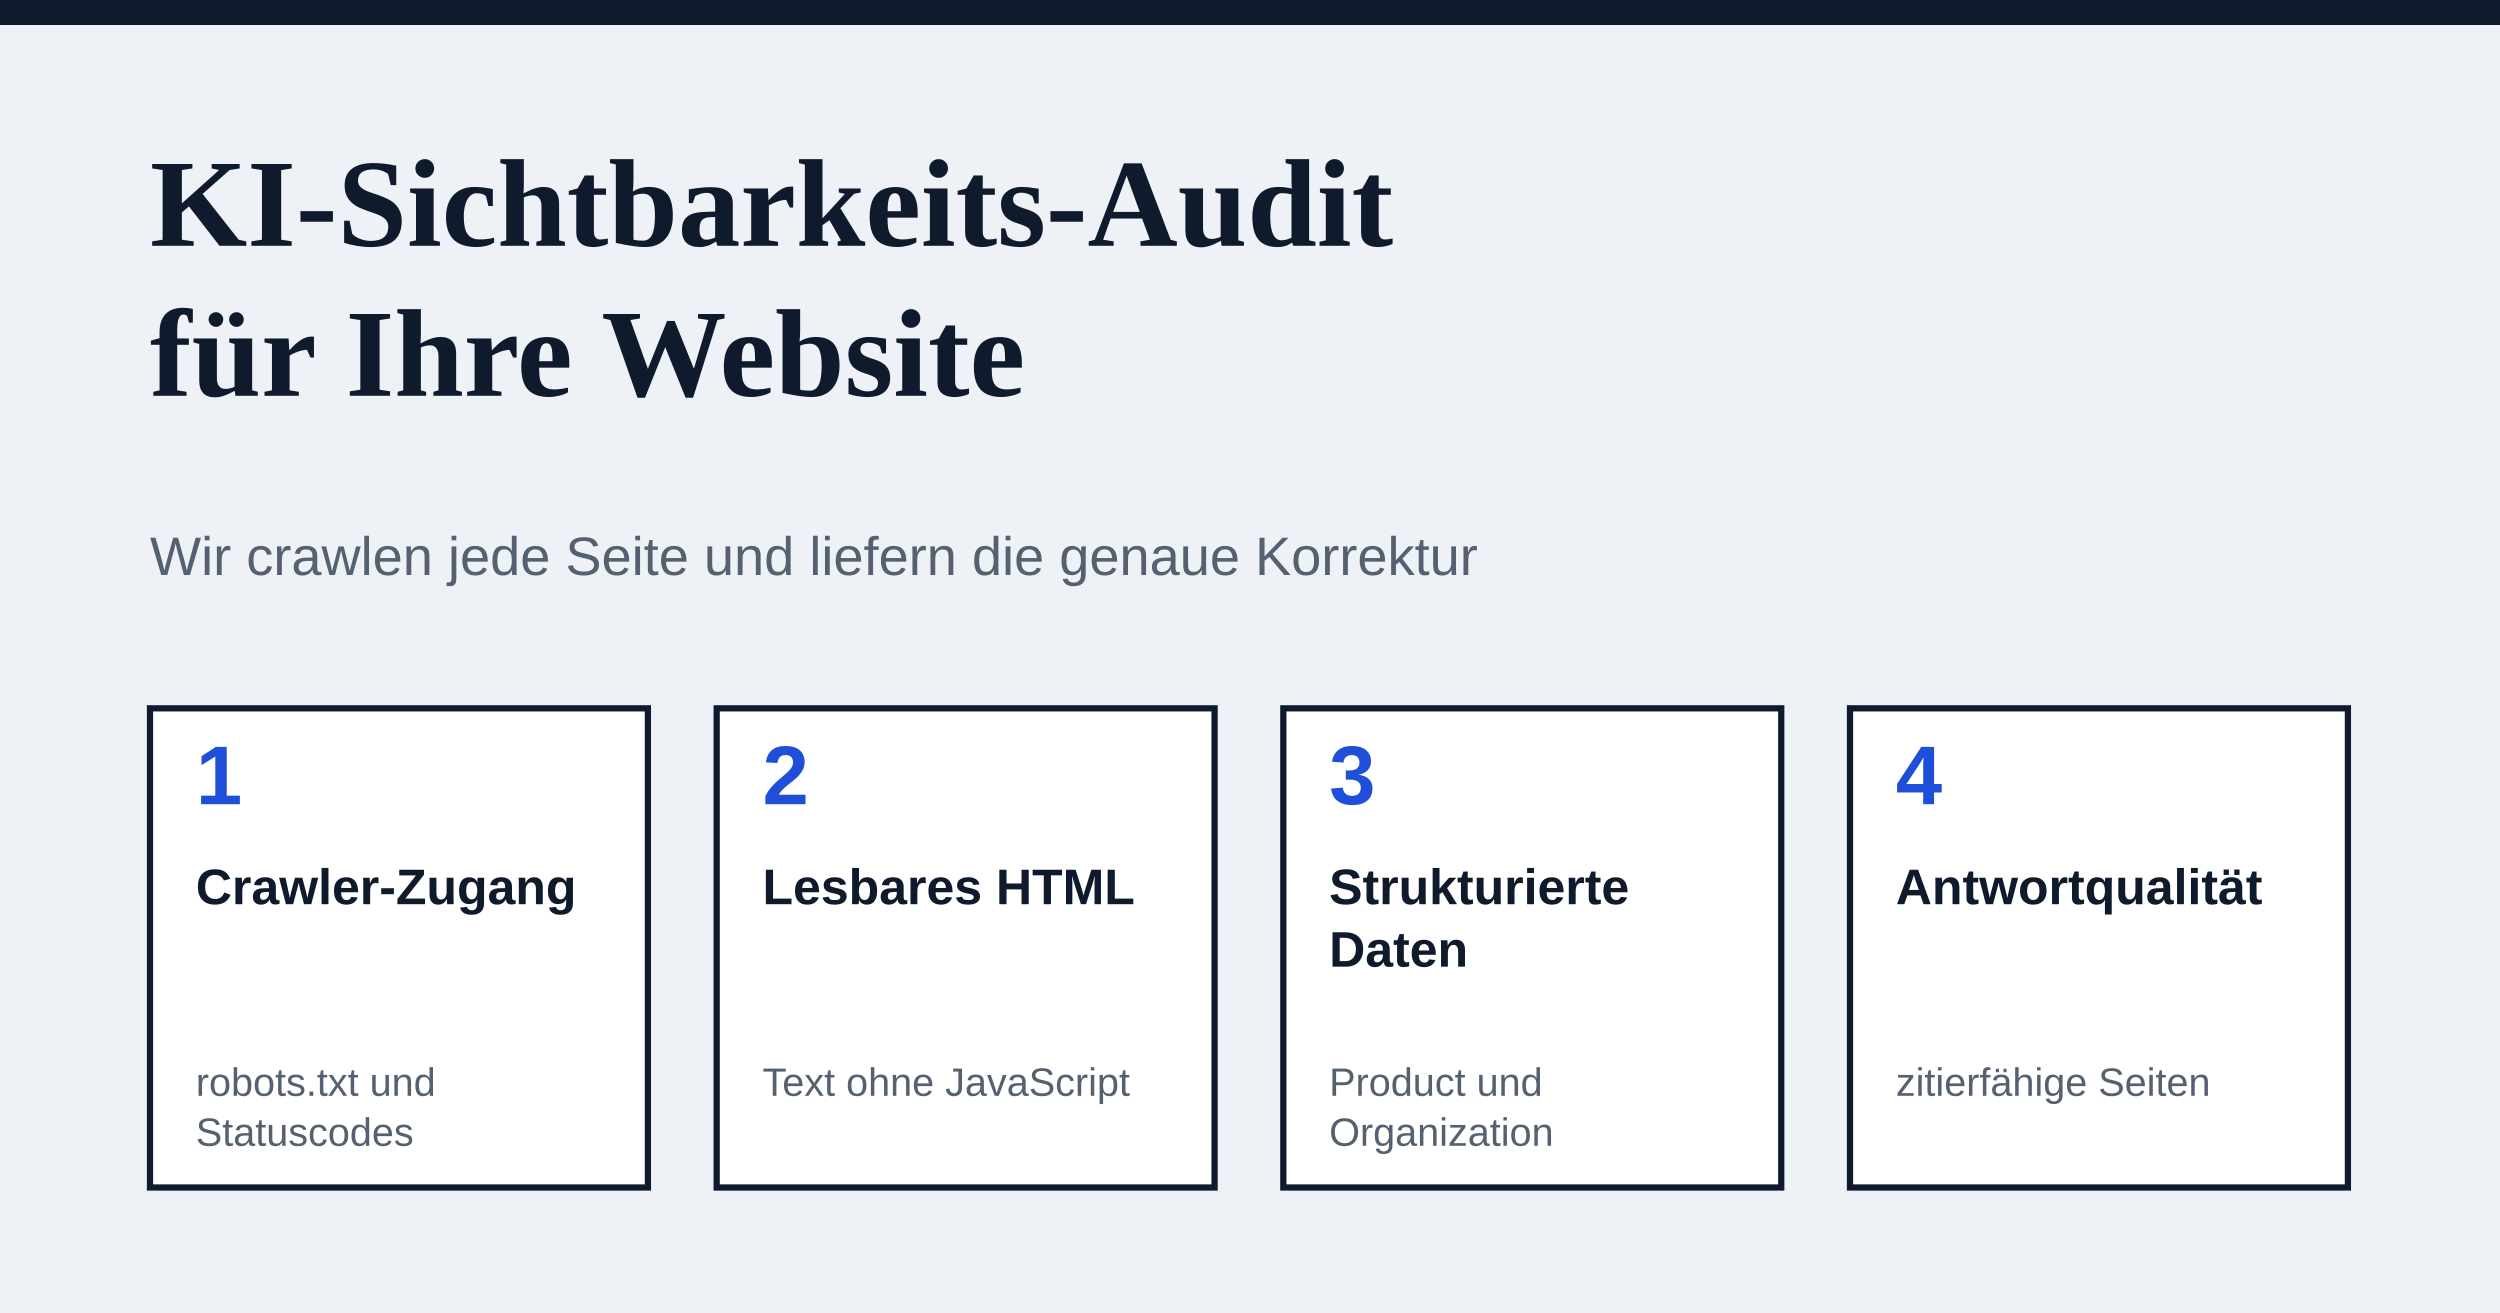
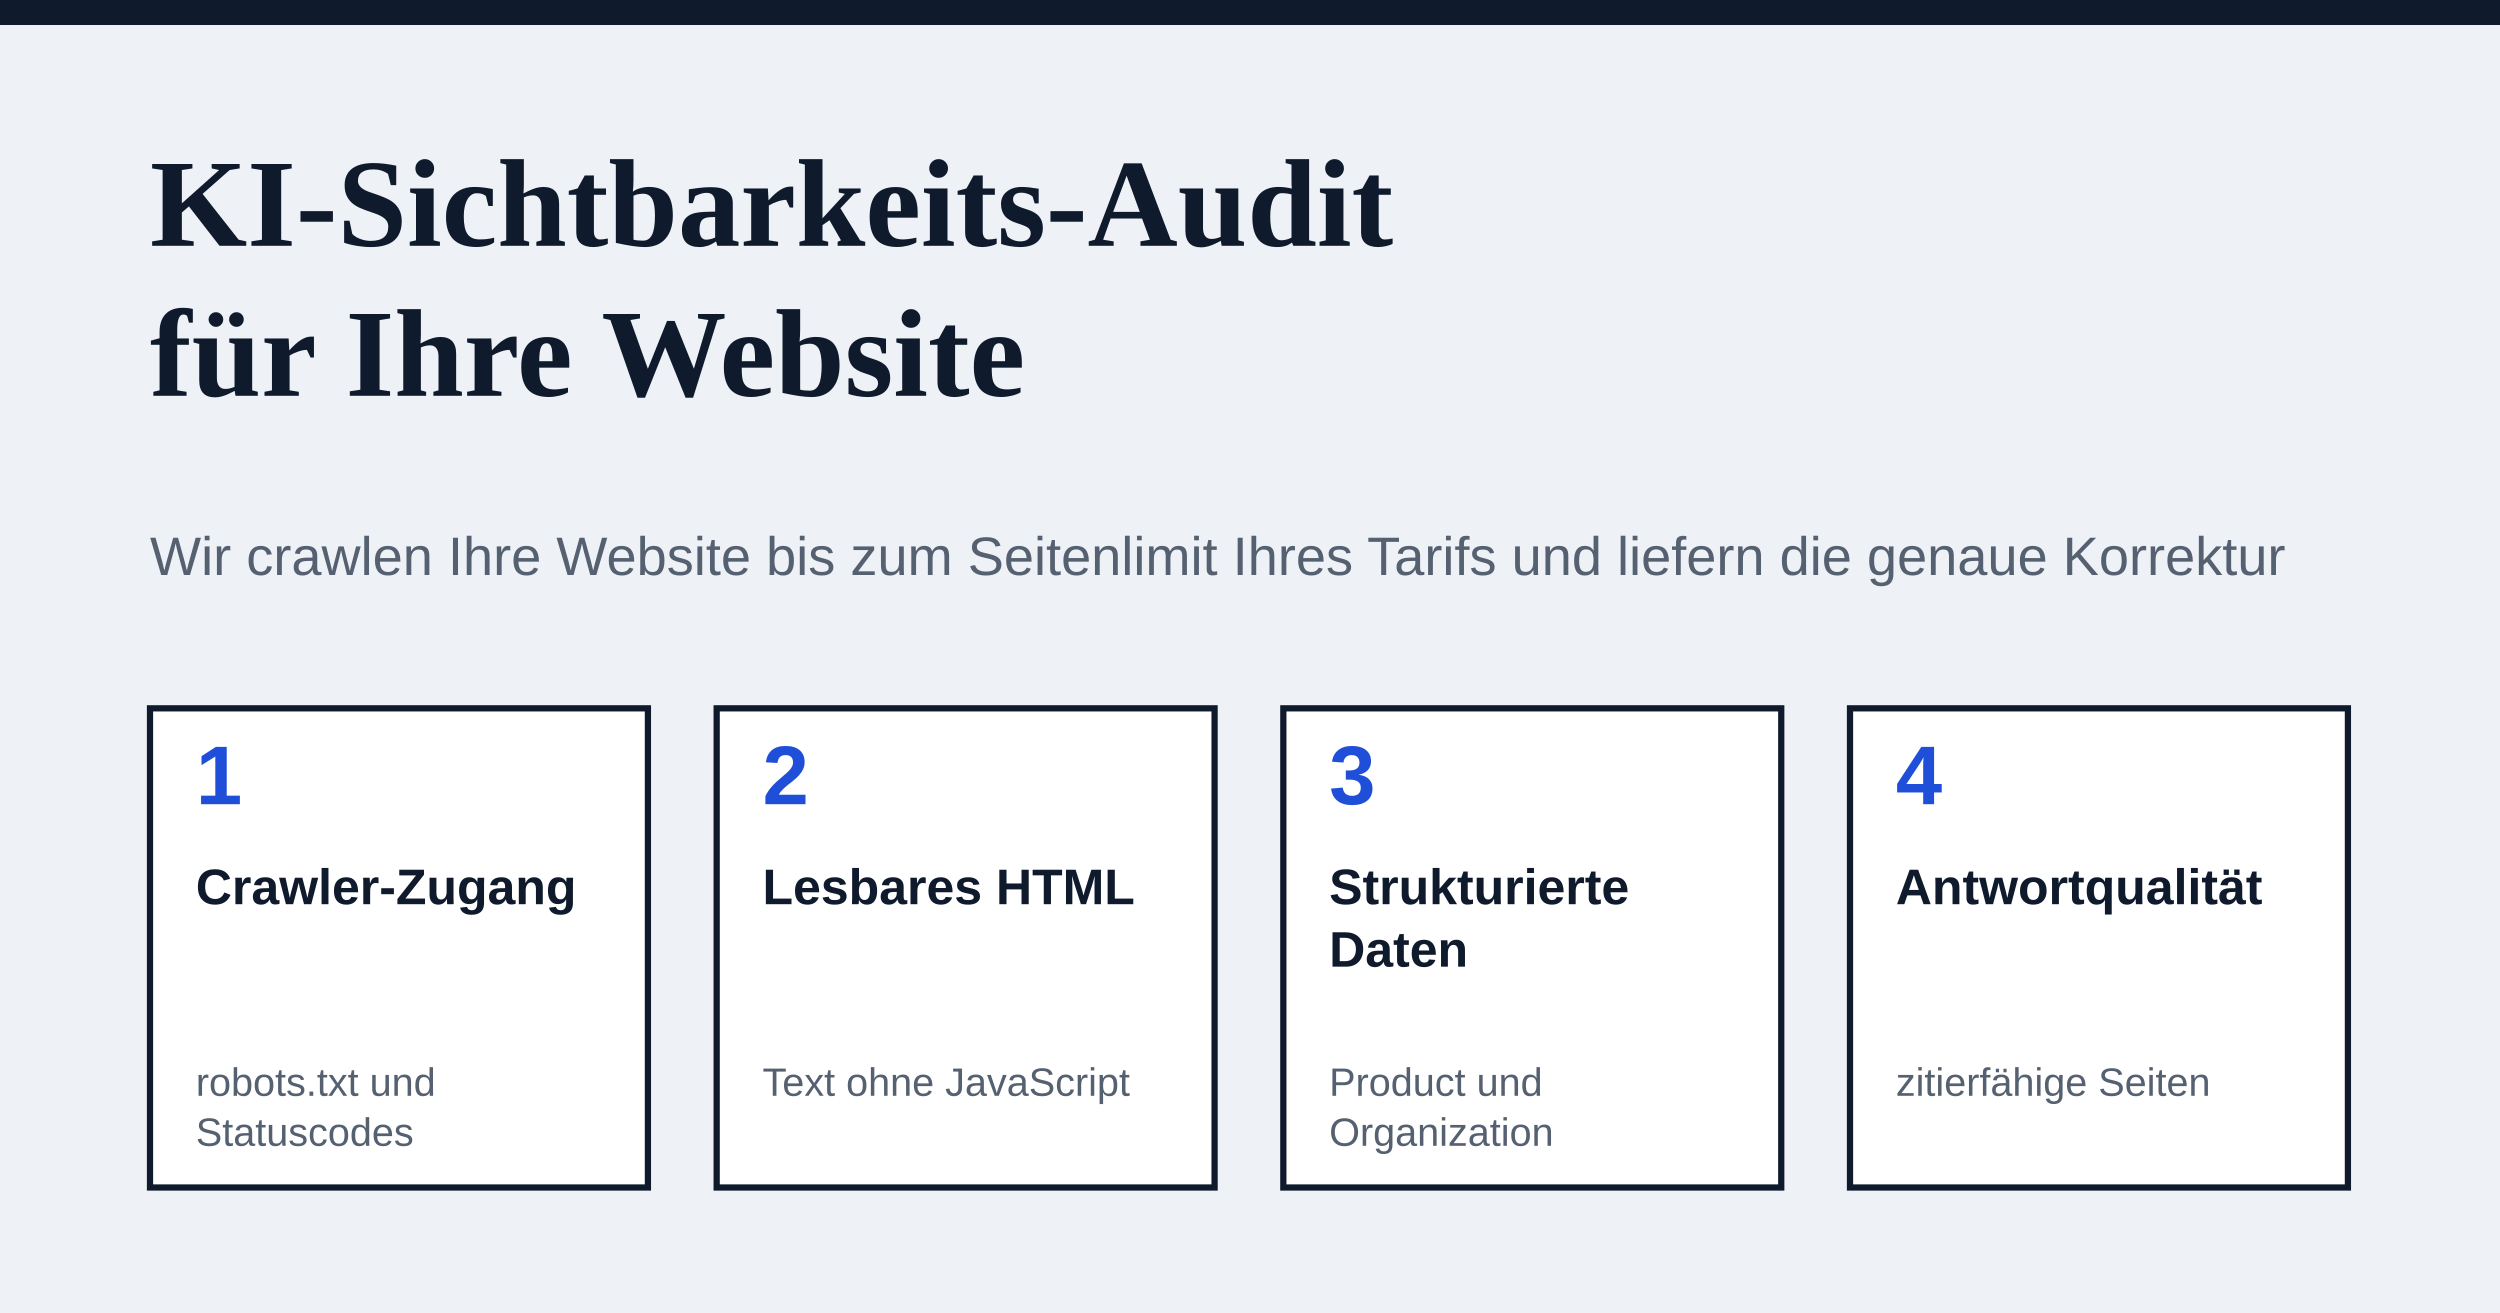
<svg xmlns="http://www.w3.org/2000/svg" viewBox="0 0 1200 630" width="1200" height="630" role="img" aria-labelledby="t d">
  <rect width="1200" height="630" fill="#EEF2F7" />
  <rect width="1200" height="12" fill="#0F1B2D" />
  <text x="72" y="118" font-family="Georgia,'Times New Roman',serif" font-size="60" font-weight="600" fill="#0F1B2D">KI-Sichtbarkeits-Audit</text>
  <text x="72" y="190" font-family="Georgia,'Times New Roman',serif" font-size="60" font-weight="600" fill="#0F1B2D">für Ihre Website</text>
-   <text x="72" y="276" font-family="system-ui,Arial,sans-serif" font-size="26" fill="#556070">Wir crawlen jede Seite und liefern die genaue Korrektur</text>
+   <text x="72" y="276" font-family="system-ui,Arial,sans-serif" font-size="26" fill="#556070">Wir crawlen Ihre Website bis zum Seitenlimit Ihres Tarifs und liefern die genaue Korrektur</text>
  <g font-family="system-ui,Arial,sans-serif" fill="#0F1B2D">
    <rect x="72" y="340" width="239" height="230" fill="#fff" stroke="#0F1B2D" stroke-width="3" />
    <text x="94" y="386" font-size="40" font-weight="600" fill="#1F4FD8">1</text>
    <text x="94" y="434" font-size="24" font-weight="600">Crawler-Zugang</text>
    <text x="94" y="526" font-size="19" fill="#556070">robots.txt und</text>
    <text x="94" y="550" font-size="19" fill="#556070">Statuscodes</text>
    <rect x="344" y="340" width="239" height="230" fill="#fff" stroke="#0F1B2D" stroke-width="3" />
    <text x="366" y="386" font-size="40" font-weight="600" fill="#1F4FD8">2</text>
    <text x="366" y="434" font-size="24" font-weight="600">Lesbares HTML</text>
    <text x="366" y="526" font-size="19" fill="#556070">Text ohne JavaScript</text>
    <rect x="616" y="340" width="239" height="230" fill="#fff" stroke="#0F1B2D" stroke-width="3" />
    <text x="638" y="386" font-size="40" font-weight="600" fill="#1F4FD8">3</text>
    <text x="638" y="434" font-size="24" font-weight="600">Strukturierte</text>
    <text x="638" y="464" font-size="24" font-weight="600">Daten</text>
    <text x="638" y="526" font-size="19" fill="#556070">Product und</text>
    <text x="638" y="550" font-size="19" fill="#556070">Organization</text>
    <rect x="888" y="340" width="239" height="230" fill="#fff" stroke="#0F1B2D" stroke-width="3" />
    <text x="910" y="386" font-size="40" font-weight="600" fill="#1F4FD8">4</text>
    <text x="910" y="434" font-size="24" font-weight="600">Antwortqualität</text>
    <text x="910" y="526" font-size="19" fill="#556070">zitierfähige Seiten</text>
  </g>
</svg>
